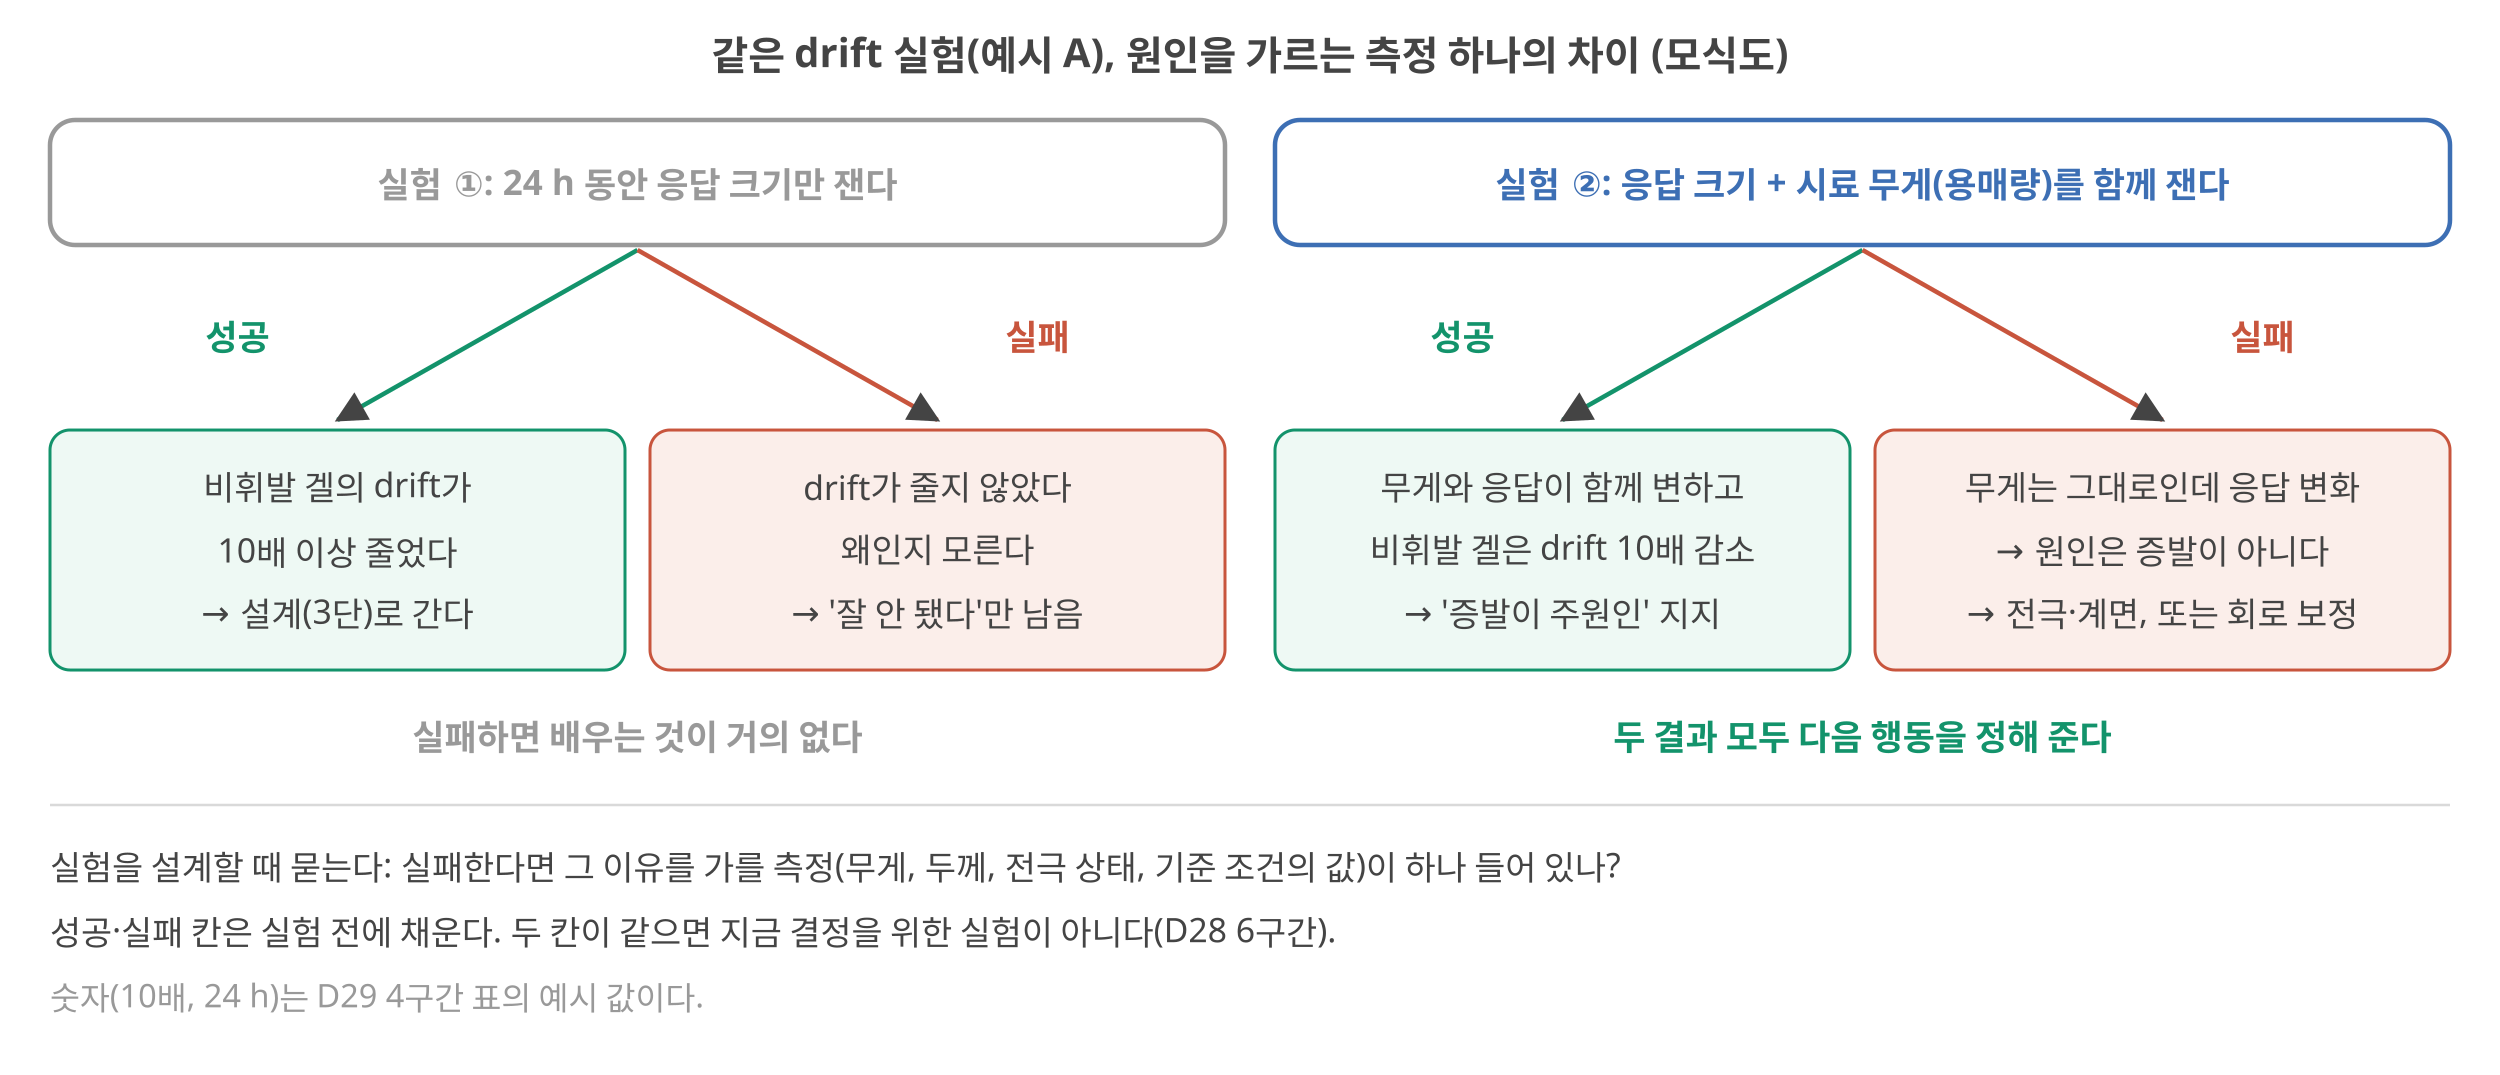
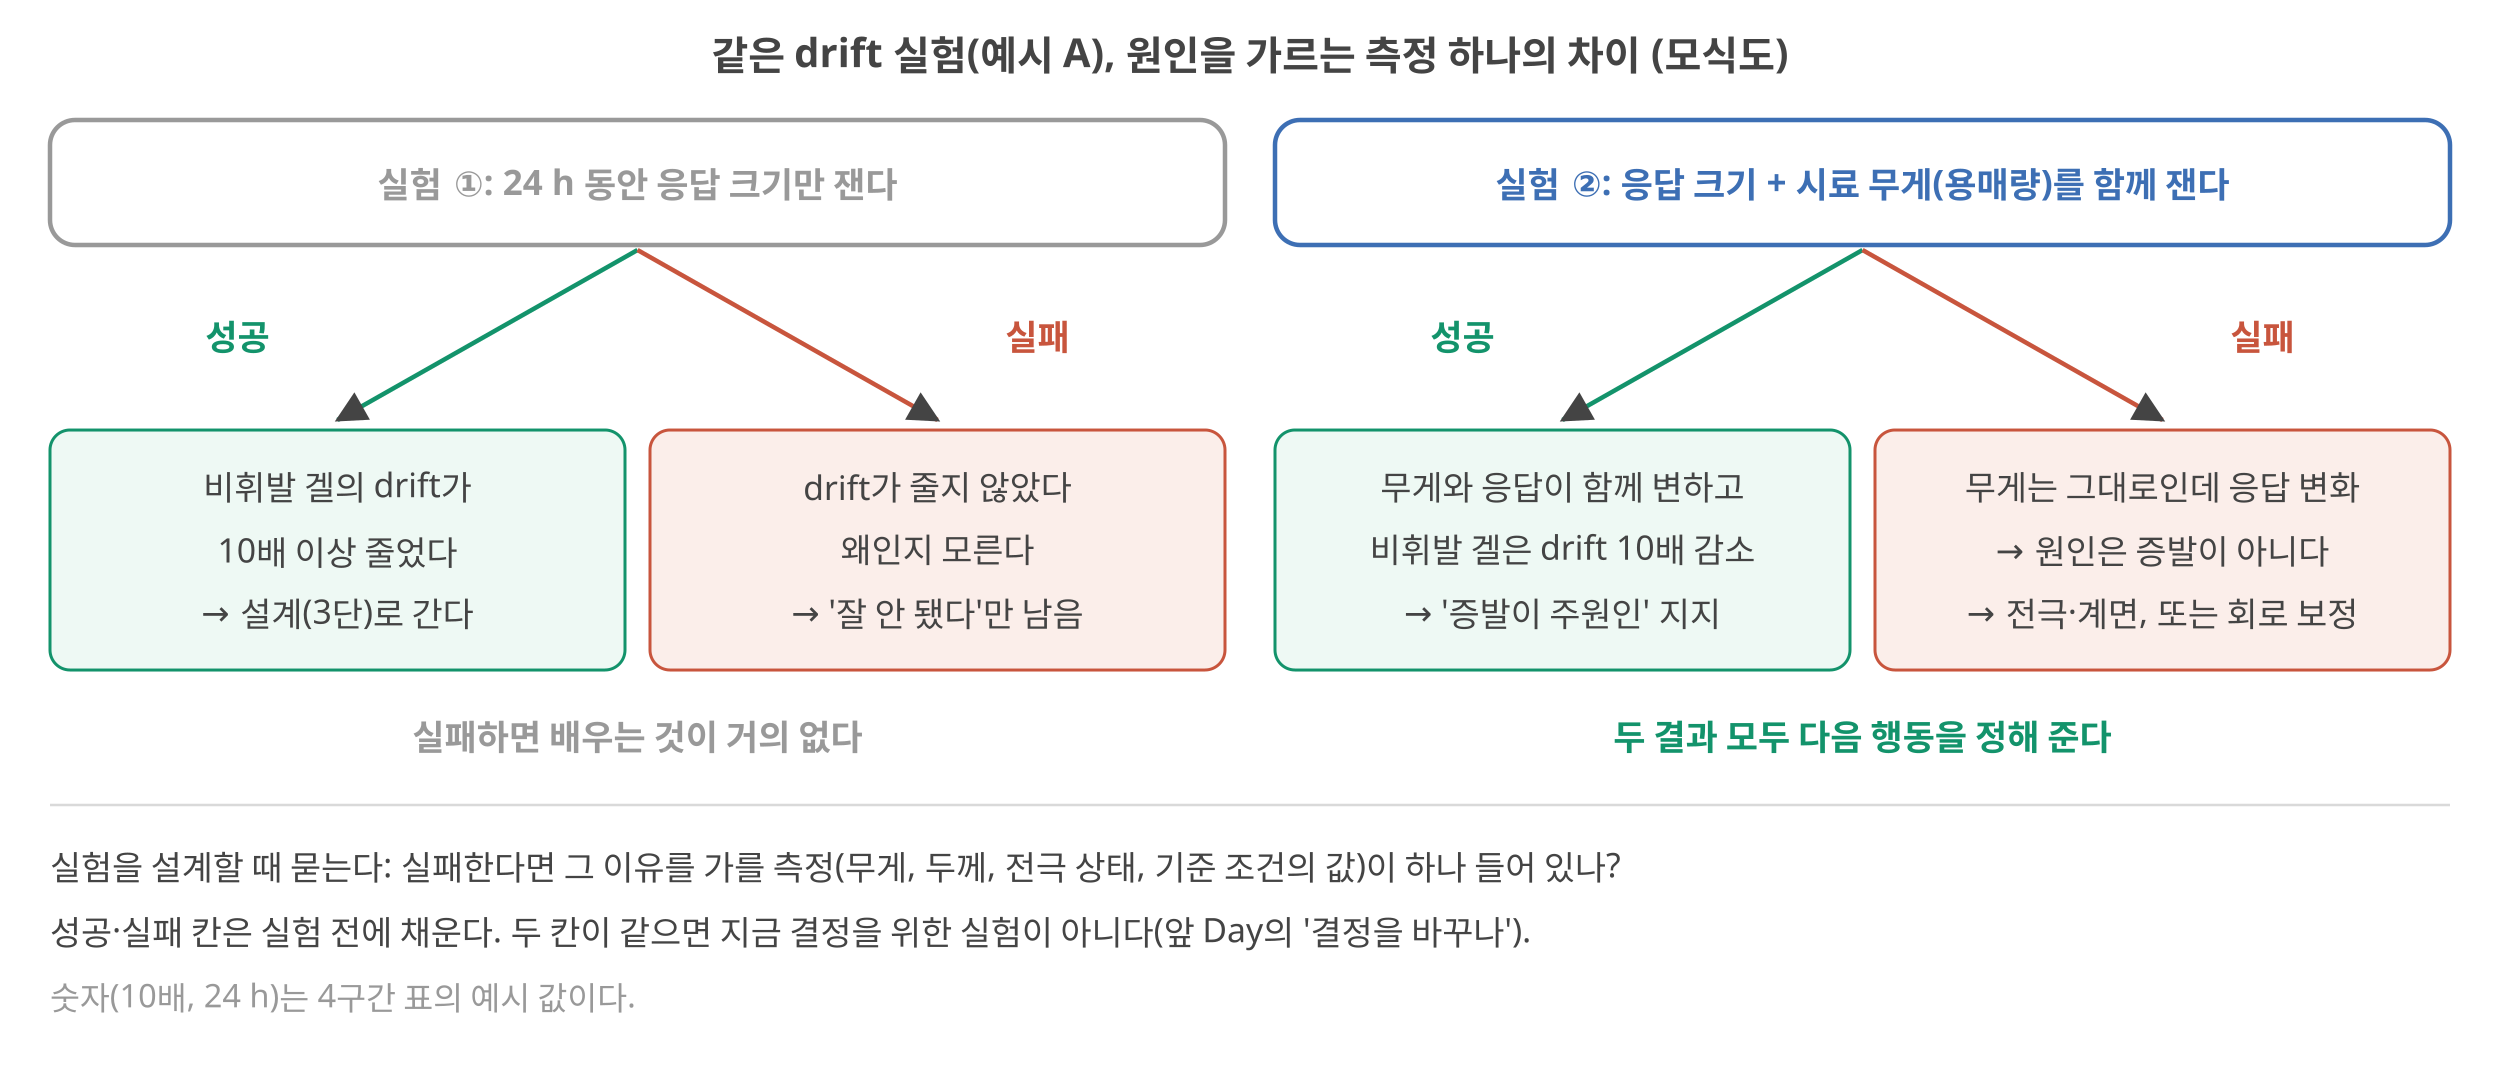
<svg xmlns="http://www.w3.org/2000/svg" viewBox="0 0 1000 430" width="100%" font-family="Noto Sans KR, Malgun Gothic, sans-serif" font-size="13" fill="#444">
  <rect x="0" y="0" width="1000" height="430" fill="#fff" />
  <defs>
    <marker id="arr" viewBox="0 0 10 10" refX="9" refY="5" markerWidth="7" markerHeight="7" orient="auto-start-reverse">
      <path d="M0,0 L10,5 L0,10 z" fill="#444" />
    </marker>
  </defs>
  <text x="500.0" y="28" font-size="16" fill="#444" text-anchor="middle" font-weight="bold">같은 drift 실험(예시 A), 원인을 가르는 측정 하나의 차이 (모식도)</text>
  <rect x="20" y="48" width="470" height="50" rx="10" fill="#fff" stroke="#999" stroke-width="1.8" />
  <text x="255.0" y="79" font-size="14" fill="#999" text-anchor="middle" font-weight="bold">실험 ①: 24 h 동안 응답 크기만 잰다</text>
  <line x1="255.0" y1="100.0" x2="135.0" y2="168.0" stroke="#13936b" stroke-width="1.8" marker-end="url(#arr)" />
  <text x="95" y="140" font-size="14" fill="#13936b" text-anchor="middle" font-weight="bold">성공</text>
  <rect x="20" y="172" width="230" height="96" rx="8" fill="#eef9f4" stroke="#13936b" stroke-width="1.2" />
  <text x="135" y="200" font-size="13.5" fill="#444" text-anchor="middle" font-weight="normal">비휘발 겔의 drift가</text>
  <text x="135" y="225" font-size="13.5" fill="#444" text-anchor="middle" font-weight="normal">10배 이상 줄었다</text>
  <text x="135" y="250" font-size="13.5" fill="#444" text-anchor="middle" font-weight="normal">→ 설계(3단)로 간다</text>
  <line x1="255.0" y1="100.0" x2="375.0" y2="168.0" stroke="#c8553d" stroke-width="1.8" marker-end="url(#arr)" />
  <text x="415" y="140" font-size="14" fill="#c8553d" text-anchor="middle" font-weight="bold">실패</text>
  <rect x="260" y="172" width="230" height="96" rx="8" fill="#fbeeea" stroke="#c8553d" stroke-width="1.2" />
  <text x="375" y="200" font-size="13.5" fill="#444" text-anchor="middle" font-weight="normal">drift가 줄지 않았다</text>
  <text x="375" y="225" font-size="13.5" fill="#444" text-anchor="middle" font-weight="normal">왜인지 모른다</text>
  <text x="375" y="250" font-size="13.5" fill="#444" text-anchor="middle" font-weight="normal">→ '잘 안 됐다'만 남음</text>
  <rect x="510" y="48" width="470" height="50" rx="10" fill="#fff" stroke="#3d6fb4" stroke-width="1.8" />
  <text x="745.0" y="79" font-size="14" fill="#3d6fb4" text-anchor="middle" font-weight="bold">실험 ②: 응답 크기 + 시료 무게(용매량)를 함께 잰다</text>
  <line x1="745.0" y1="100.0" x2="625.0" y2="168.0" stroke="#13936b" stroke-width="1.8" marker-end="url(#arr)" />
  <text x="585" y="140" font-size="14" fill="#13936b" text-anchor="middle" font-weight="bold">성공</text>
  <rect x="510" y="172" width="230" height="96" rx="8" fill="#eef9f4" stroke="#13936b" stroke-width="1.2" />
  <text x="625" y="200" font-size="13.5" fill="#444" text-anchor="middle" font-weight="normal">무게와 응답이 함께 변하고</text>
  <text x="625" y="225" font-size="13.5" fill="#444" text-anchor="middle" font-weight="normal">비휘발 겔은 drift 10배 감소</text>
  <text x="625" y="250" font-size="13.5" fill="#444" text-anchor="middle" font-weight="normal">→ '증발이 주원인' 지지</text>
  <line x1="745.0" y1="100.0" x2="865.0" y2="168.0" stroke="#c8553d" stroke-width="1.8" marker-end="url(#arr)" />
  <text x="905" y="140" font-size="14" fill="#c8553d" text-anchor="middle" font-weight="bold">실패</text>
  <rect x="750" y="172" width="230" height="96" rx="8" fill="#fbeeea" stroke="#c8553d" stroke-width="1.2" />
  <text x="865" y="200" font-size="13.5" fill="#444" text-anchor="middle" font-weight="normal">무게는 그대로인데 응답 변화</text>
  <text x="865" y="225" font-size="13.5" fill="#444" text-anchor="middle" font-weight="normal">→ 원인은 증발이 아니다</text>
  <text x="865" y="250" font-size="13.5" fill="#444" text-anchor="middle" font-weight="normal">→ 전극·계면, 또는 회로 보정</text>
  <text x="255.0" y="300" font-size="14" fill="#999" text-anchor="middle" font-weight="bold">실패하면 배우는 것이 거의 없다</text>
  <text x="745.0" y="300" font-size="14" fill="#13936b" text-anchor="middle" font-weight="bold">두 결과 모두 다음 행동을 정해 준다</text>
  <line x1="20.0" y1="322.0" x2="980.0" y2="322.0" stroke="#d9d9d9" stroke-width="1" />
  <text x="20" y="352" font-size="13.5" fill="#444" text-anchor="start" font-weight="normal">실험을 설계할 때 묻는다: 실패한다면 그 이유를 가를 측정(무게, 두께, 전극 상태, 기준 조건의 값)이 하나 들어 있나?</text>
-   <text x="20" y="378" font-size="13.5" fill="#444" text-anchor="start" font-weight="normal">성공·실패 칸은 실험 전에 채운다. 두 칸이 같으면 지금 결정을 위한 실험이 아니다(D28 6구간).</text>
-   <text x="20" y="404" font-size="13" fill="#999" text-anchor="start" font-weight="normal">숫자(10배, 24 h)는 D29 4구간 표의 예시 값이다.</text>
+   <text x="20" y="378" font-size="13.5" fill="#444" text-anchor="start" font-weight="normal">성공·실패 칸은 실험 전에 채운다. 두 칸이 같으면 지금 결정을 위한 실험이 아니다(앞 Day의 '결정을 바꾸나').</text>
+   <text x="20" y="404" font-size="13" fill="#999" text-anchor="start" font-weight="normal">숫자(10배, 24 h)는 4구간 표의 예시 값이다.</text>
</svg>
